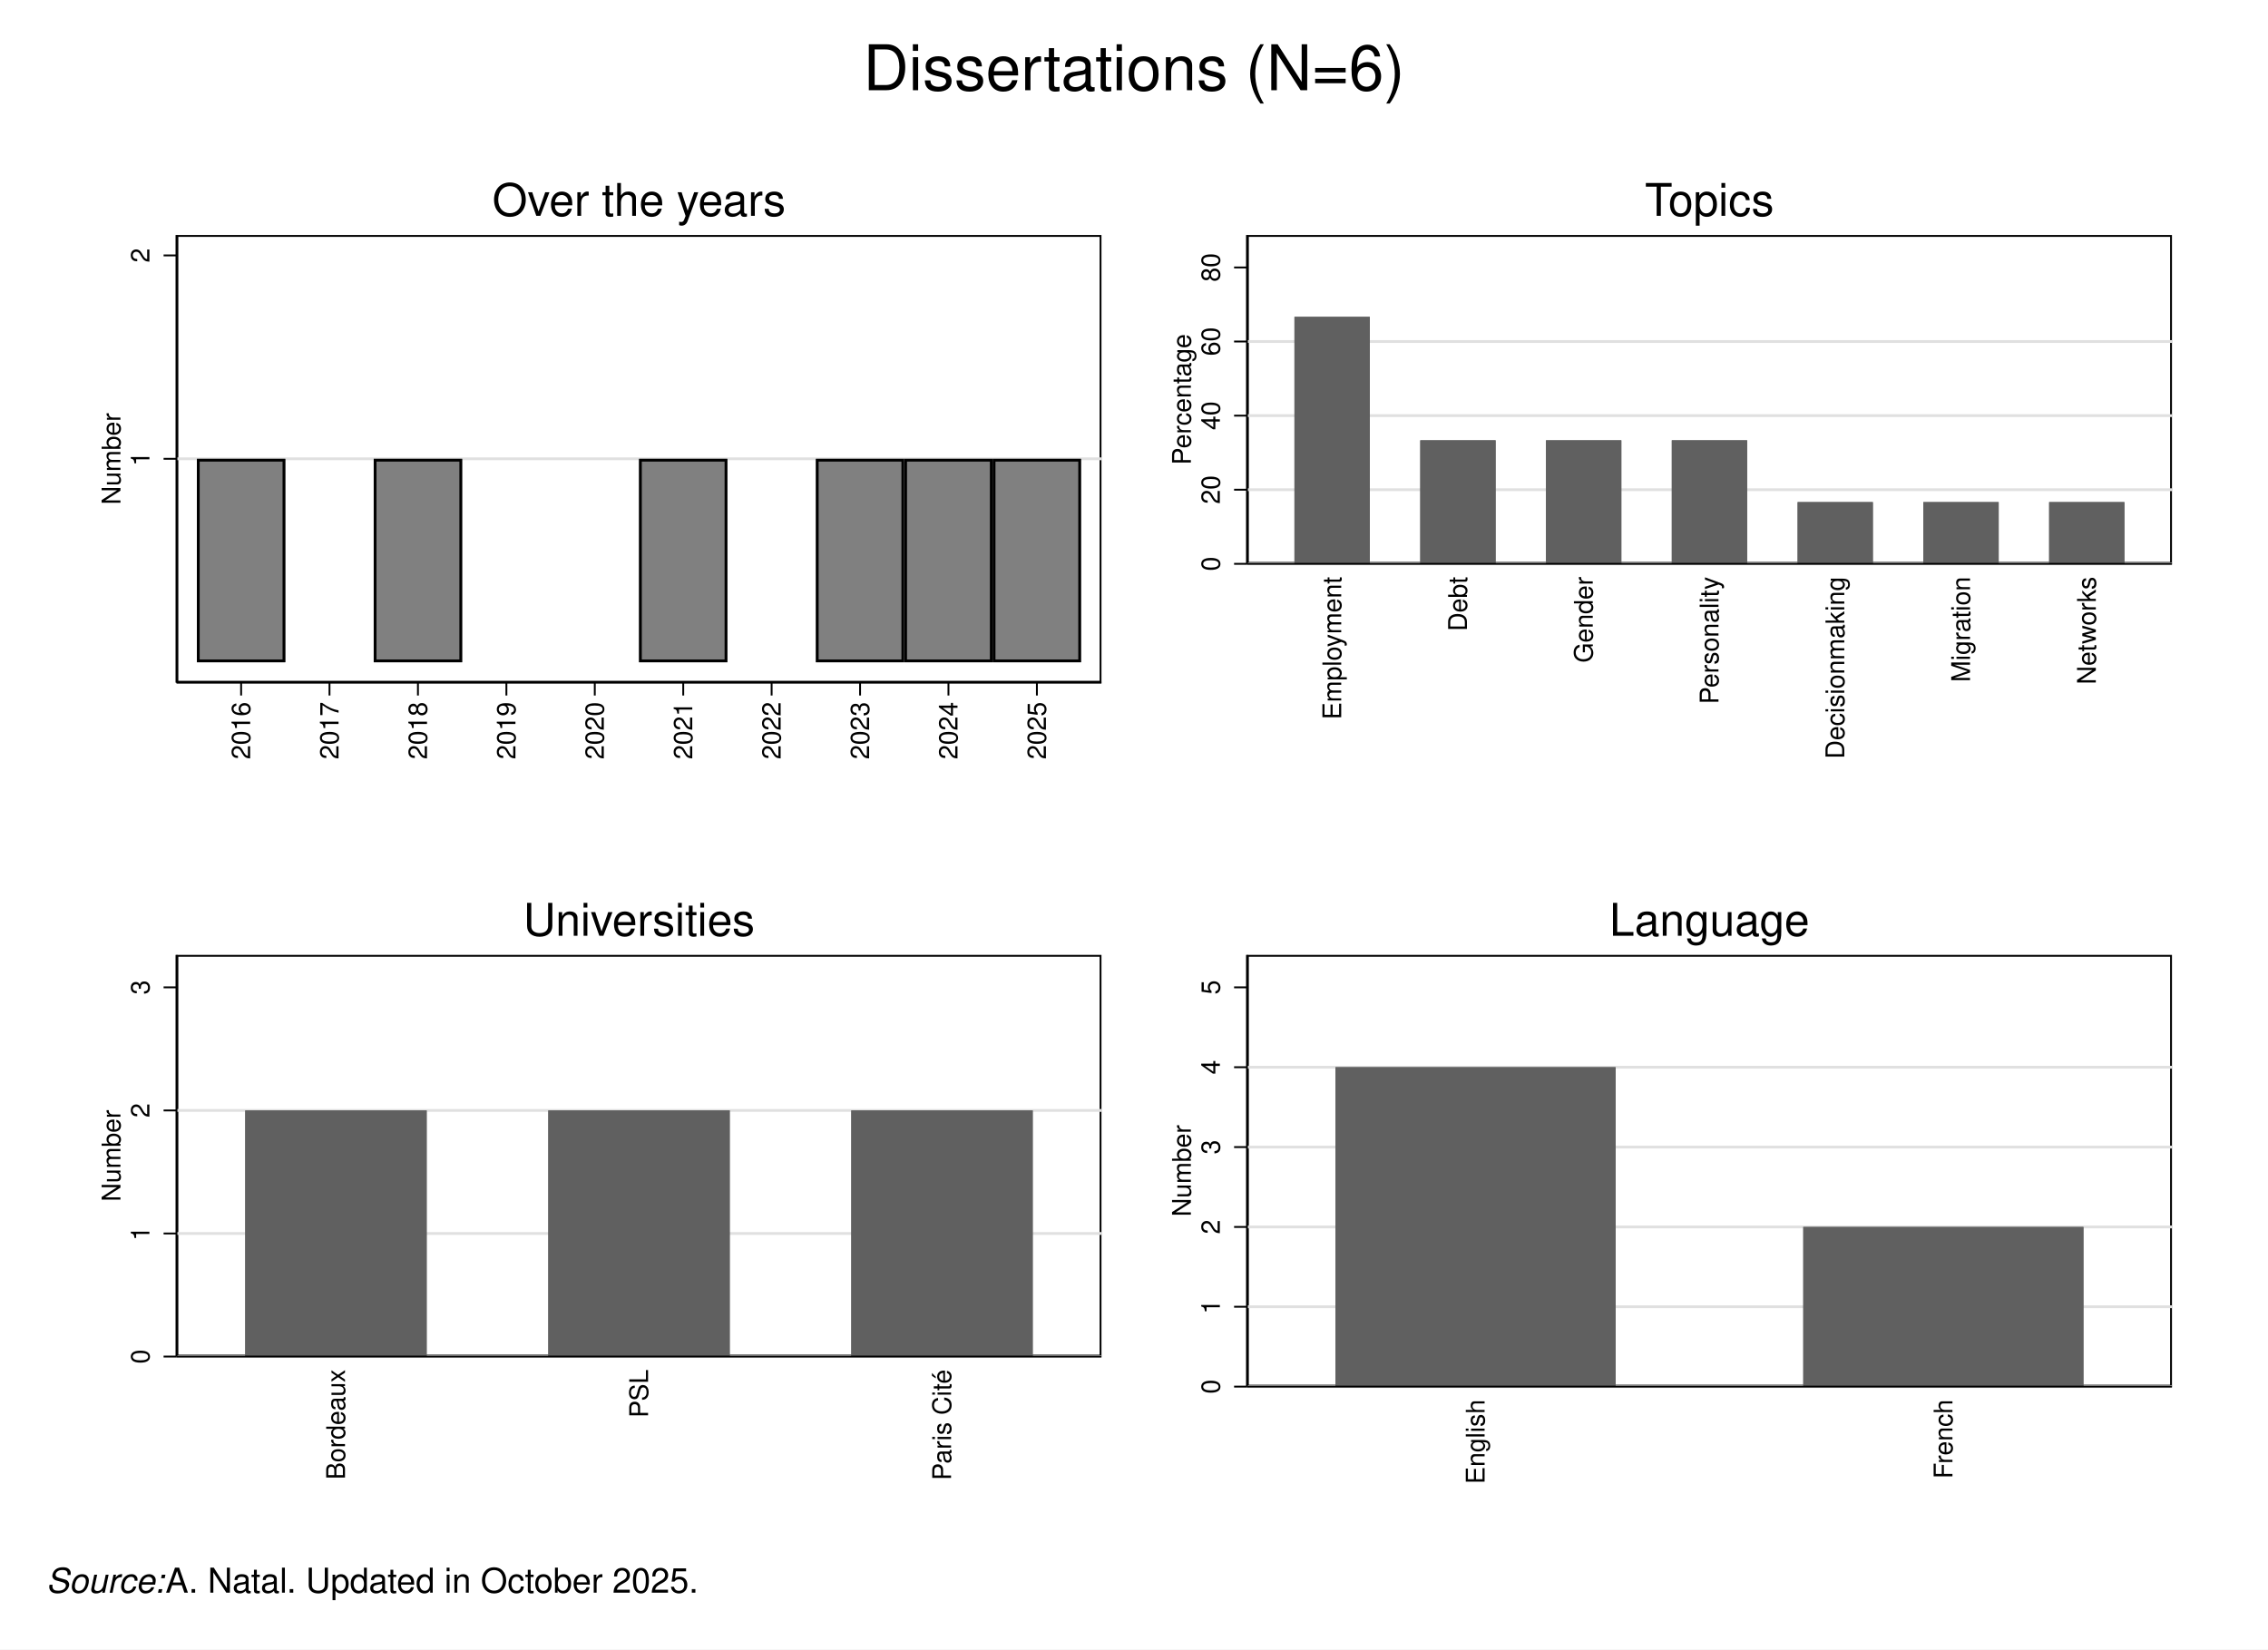
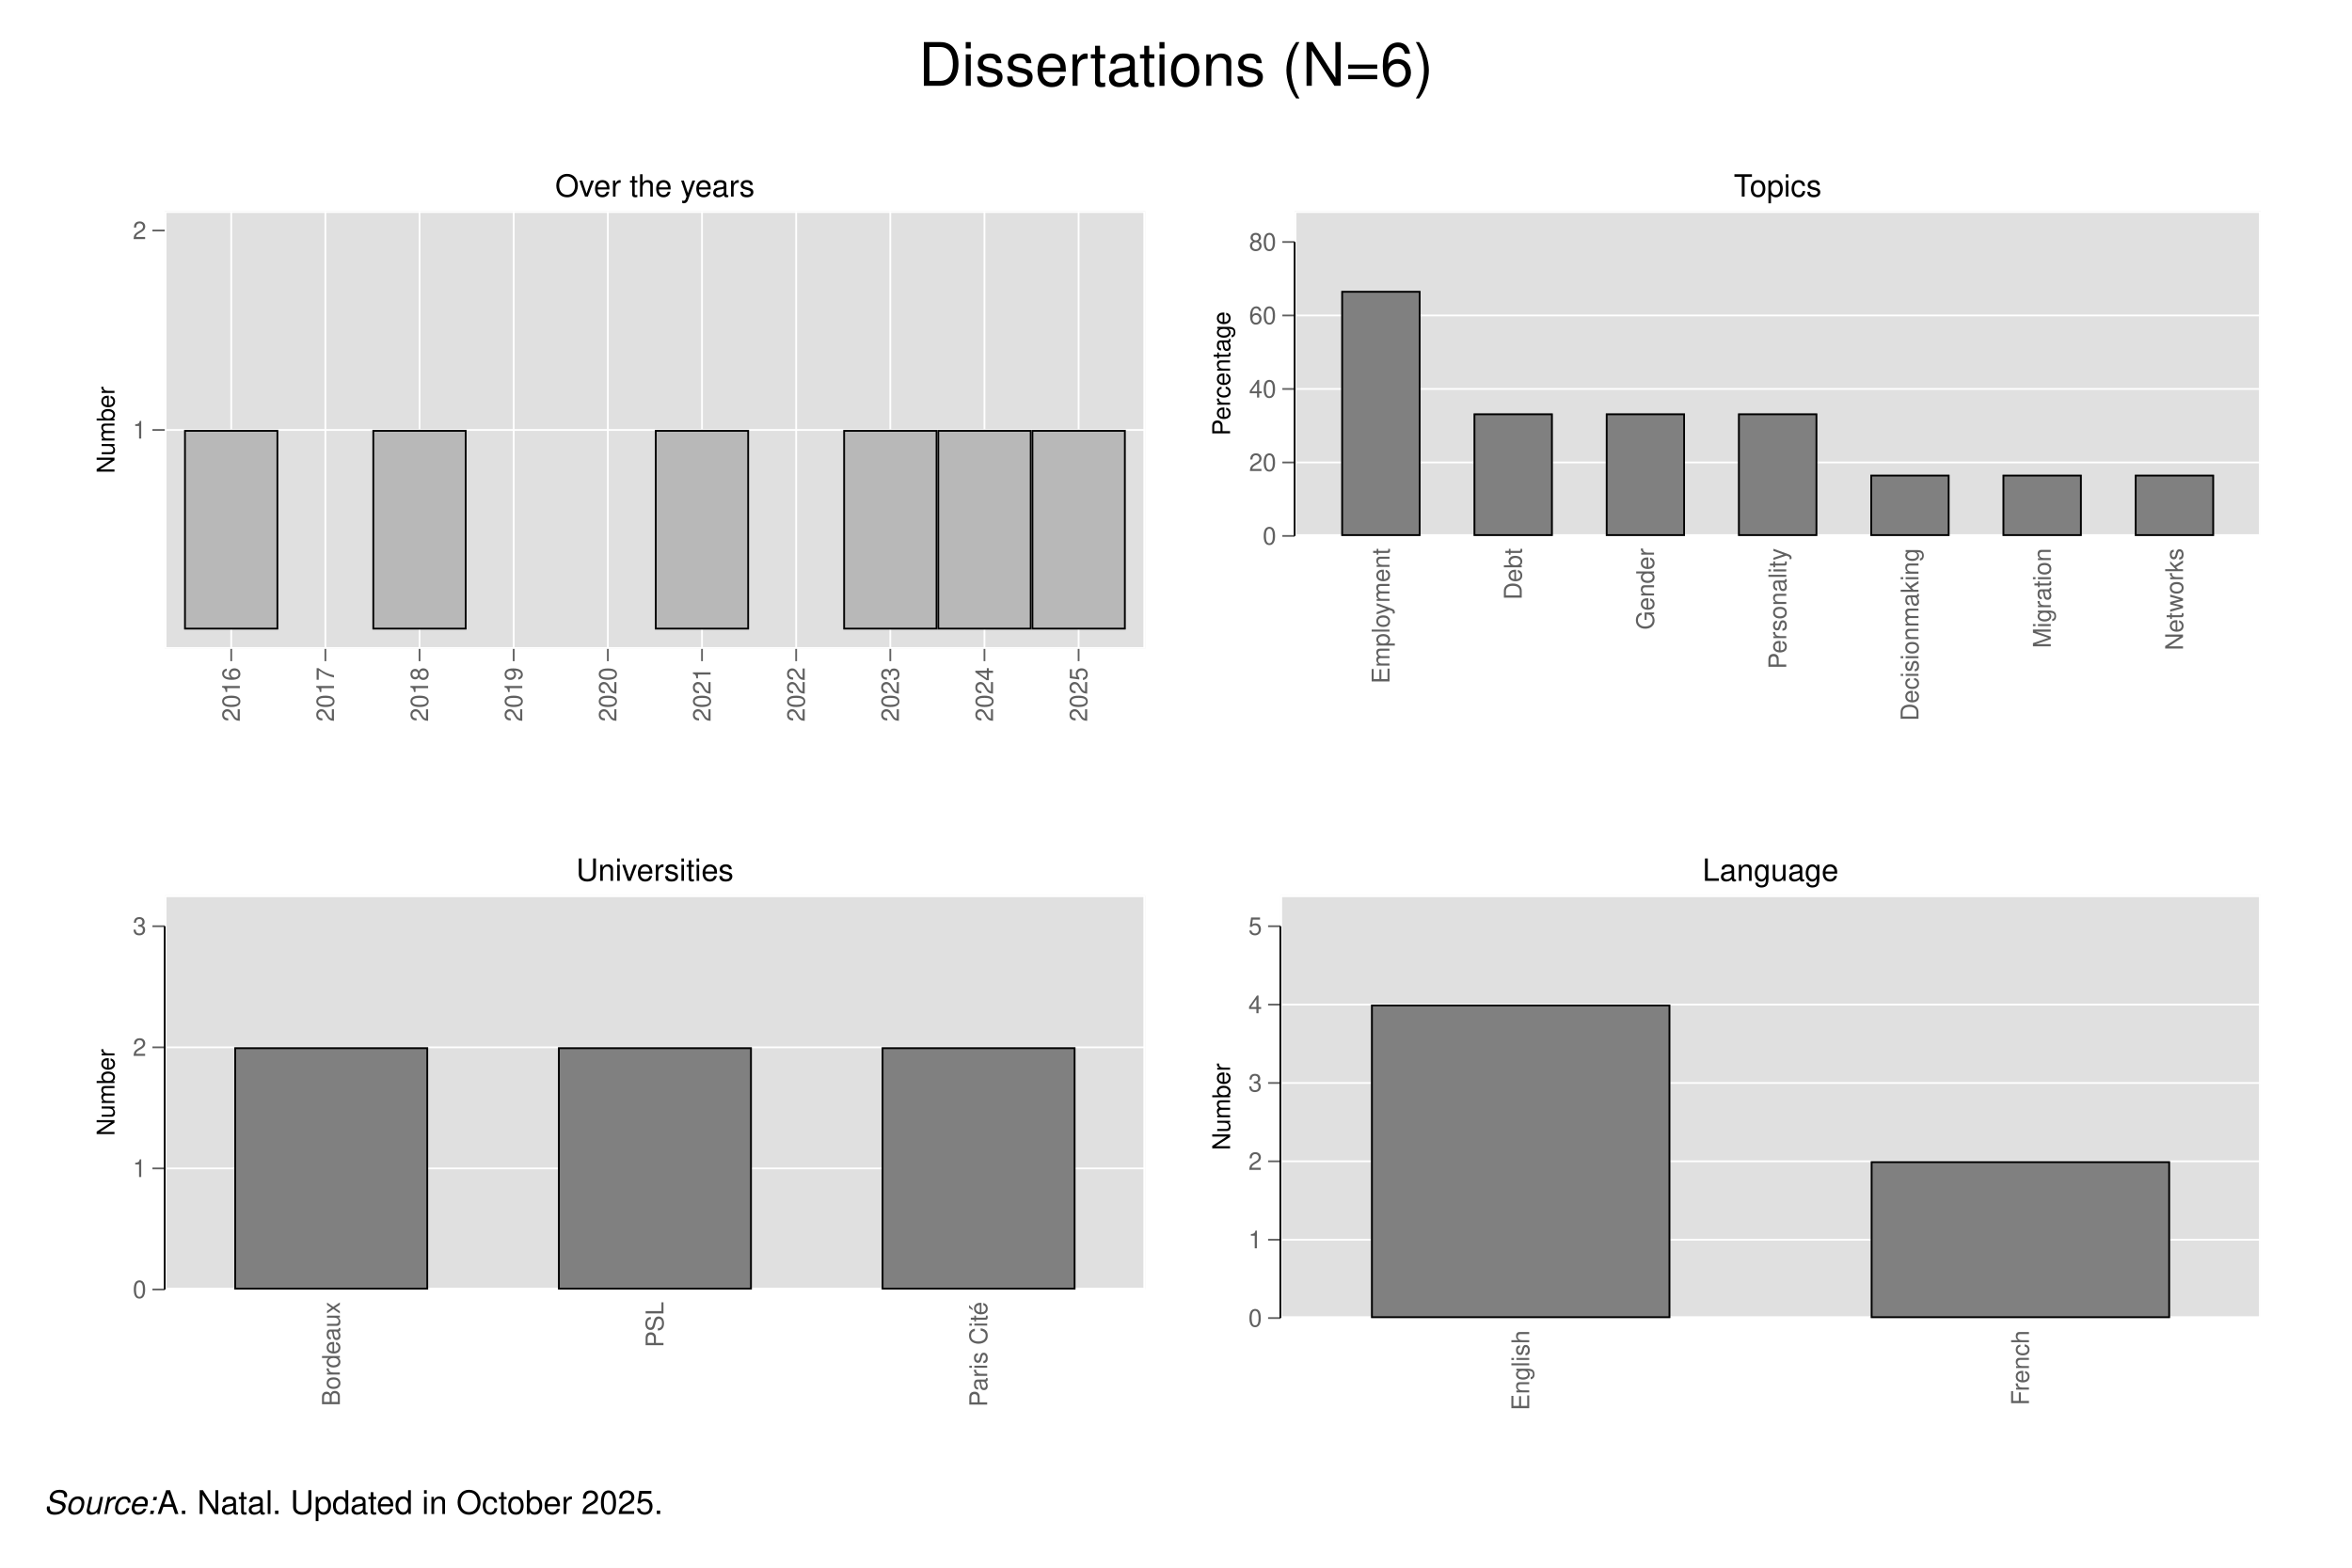
- <svg xmlns="http://www.w3.org/2000/svg" version="1.1" width="5.50in" height="4.00in" viewBox="0 0 3960 2880">
-   <rect x="0" y="0" width="3960" height="2880" style="fill:#FFFFFF;stroke:none" />
-   <rect x="0.00" y="0.00" width="3959.88" height="2880.00" style="fill:#FFFFFF" />
-   <rect x="2.88" y="2.88" width="3954.12" height="2874.24" style="fill:none;stroke:#FFFFFF;stroke-width:5.76" />
-   <rect x="63.36" y="207.91" width="3833.16" height="1257.09" style="fill:#FFFFFF" />
-   <rect x="65.52" y="210.07" width="3828.84" height="1252.77" style="fill:none;stroke:#FFFFFF;stroke-width:4.32" />
-   <rect x="110.88" y="255.43" width="1869.12" height="1162.05" style="fill:#FFFFFF" />
-   <rect x="112.50" y="257.05" width="1865.88" height="1158.81" style="fill:none;stroke:#FFFFFF;stroke-width:3.24" />
-   <rect x="309.76" y="411.99" width="1611.82" height="778.51" style="fill:none;stroke:#000000;stroke-width:3.24" />
-   <line x1="308.14" y1="801.18" x2="1923.20" y2="801.18" style="stroke:#E0E0E0;stroke-width:4.86" />
-   <rect x="343.78" y="801.18" width="154.44" height="355.30" style="fill:#808080" />
-   <rect x="346.21" y="803.61" width="149.58" height="350.44" style="fill:none;stroke:#000000;stroke-width:4.86" />
-   <rect x="652.53" y="801.18" width="154.44" height="355.30" style="fill:#808080" />
-   <rect x="654.96" y="803.61" width="149.58" height="350.44" style="fill:none;stroke:#000000;stroke-width:4.86" />
-   <rect x="1115.73" y="801.18" width="154.32" height="355.30" style="fill:#808080" />
-   <rect x="1118.16" y="803.61" width="149.46" height="350.44" style="fill:none;stroke:#000000;stroke-width:4.86" />
-   <rect x="1424.49" y="801.18" width="154.32" height="355.30" style="fill:#808080" />
-   <rect x="1426.92" y="803.61" width="149.46" height="350.44" style="fill:none;stroke:#000000;stroke-width:4.86" />
-   <rect x="1578.80" y="801.18" width="154.44" height="355.30" style="fill:#808080" />
-   <rect x="1581.23" y="803.61" width="149.58" height="350.44" style="fill:none;stroke:#000000;stroke-width:4.86" />
-   <rect x="1733.24" y="801.18" width="154.32" height="355.30" style="fill:#808080" />
-   <rect x="1735.67" y="803.61" width="149.46" height="350.44" style="fill:none;stroke:#000000;stroke-width:4.86" />
-   <line x1="308.14" y1="1192.12" x2="308.14" y2="410.37" style="stroke:#000000;stroke-width:3.24" />
-   <line x1="308.14" y1="801.18" x2="285.62" y2="801.18" style="stroke:#000000;stroke-width:3.24" />
-   <text x="260.90" y="801.18" style="font-family:'Helvetica';font-size:45.05px;fill:#000000" transform="rotate(-90 260.90,801.18)" text-anchor="middle">1</text>
-   <line x1="308.14" y1="446.01" x2="285.62" y2="446.01" style="stroke:#000000;stroke-width:3.24" />
-   <text x="260.90" y="446.01" style="font-family:'Helvetica';font-size:45.05px;fill:#000000" transform="rotate(-90 260.90,446.01)" text-anchor="middle">2</text>
-   <text x="210.29" y="801.18" style="font-family:'Helvetica';font-size:45.05px;fill:#000000" transform="rotate(-90 210.29,801.18)" text-anchor="middle">Number</text>
-   <line x1="308.14" y1="1192.12" x2="1923.20" y2="1192.12" style="stroke:#000000;stroke-width:3.24" />
-   <line x1="421.00" y1="1192.12" x2="421.00" y2="1214.52" style="stroke:#000000;stroke-width:3.24" />
-   <text x="436.79" y="1225.78" style="font-family:'Helvetica';font-size:45.05px;fill:#000000" transform="rotate(-90 436.79,1225.78)" text-anchor="end">2016</text>
-   <line x1="575.31" y1="1192.12" x2="575.31" y2="1214.52" style="stroke:#000000;stroke-width:3.24" />
-   <text x="591.11" y="1225.78" style="font-family:'Helvetica';font-size:45.05px;fill:#000000" transform="rotate(-90 591.11,1225.78)" text-anchor="end">2017</text>
-   <line x1="729.75" y1="1192.12" x2="729.75" y2="1214.52" style="stroke:#000000;stroke-width:3.24" />
-   <text x="745.55" y="1225.78" style="font-family:'Helvetica';font-size:45.05px;fill:#000000" transform="rotate(-90 745.55,1225.78)" text-anchor="end">2018</text>
-   <line x1="884.19" y1="1192.12" x2="884.19" y2="1214.52" style="stroke:#000000;stroke-width:3.24" />
-   <text x="899.99" y="1225.78" style="font-family:'Helvetica';font-size:45.05px;fill:#000000" transform="rotate(-90 899.99,1225.78)" text-anchor="end">2019</text>
-   <line x1="1038.51" y1="1192.12" x2="1038.51" y2="1214.52" style="stroke:#000000;stroke-width:3.24" />
-   <text x="1054.31" y="1225.78" style="font-family:'Helvetica';font-size:45.05px;fill:#000000" transform="rotate(-90 1054.31,1225.78)" text-anchor="end">2020</text>
-   <line x1="1192.95" y1="1192.12" x2="1192.95" y2="1214.52" style="stroke:#000000;stroke-width:3.24" />
-   <text x="1208.75" y="1225.78" style="font-family:'Helvetica';font-size:45.05px;fill:#000000" transform="rotate(-90 1208.75,1225.78)" text-anchor="end">2021</text>
-   <line x1="1347.27" y1="1192.12" x2="1347.27" y2="1214.52" style="stroke:#000000;stroke-width:3.24" />
-   <text x="1363.06" y="1225.78" style="font-family:'Helvetica';font-size:45.05px;fill:#000000" transform="rotate(-90 1363.06,1225.78)" text-anchor="end">2022</text>
-   <line x1="1501.71" y1="1192.12" x2="1501.71" y2="1214.52" style="stroke:#000000;stroke-width:3.24" />
-   <text x="1517.50" y="1225.78" style="font-family:'Helvetica';font-size:45.05px;fill:#000000" transform="rotate(-90 1517.50,1225.78)" text-anchor="end">2023</text>
-   <line x1="1656.02" y1="1192.12" x2="1656.02" y2="1214.52" style="stroke:#000000;stroke-width:3.24" />
-   <text x="1671.82" y="1225.78" style="font-family:'Helvetica';font-size:45.05px;fill:#000000" transform="rotate(-90 1671.82,1225.78)" text-anchor="end">2024</text>
-   <line x1="1810.46" y1="1192.12" x2="1810.46" y2="1214.52" style="stroke:#000000;stroke-width:3.24" />
-   <text x="1826.26" y="1225.78" style="font-family:'Helvetica';font-size:45.05px;fill:#000000" transform="rotate(-90 1826.26,1225.78)" text-anchor="end">2025</text>
-   <text x="1115.73" y="376.92" style="font-family:'Helvetica';font-size:78.70px;fill:#000000" text-anchor="middle">Over the years</text>
-   <rect x="1980.00" y="255.43" width="1869.00" height="1162.05" style="fill:#FFFFFF" />
-   <rect x="1981.62" y="257.05" width="1865.76" height="1158.81" style="fill:none;stroke:#FFFFFF;stroke-width:3.24" />
-   <rect x="2178.88" y="411.99" width="1611.82" height="570.98" style="fill:none;stroke:#000000;stroke-width:3.24" />
-   <line x1="2177.26" y1="984.59" x2="3792.32" y2="984.59" style="stroke:#E0E0E0;stroke-width:4.86" />
-   <line x1="2177.26" y1="855.14" x2="3792.32" y2="855.14" style="stroke:#E0E0E0;stroke-width:4.86" />
-   <line x1="2177.26" y1="725.82" x2="3792.32" y2="725.82" style="stroke:#E0E0E0;stroke-width:4.86" />
-   <line x1="2177.26" y1="596.37" x2="3792.32" y2="596.37" style="stroke:#E0E0E0;stroke-width:4.86" />
-   <rect x="2260.17" y="553.30" width="131.55" height="431.28" style="fill:#606060" />
-   <rect x="2261.79" y="554.92" width="128.31" height="428.04" style="fill:none;stroke:#606060;stroke-width:3.24" />
-   <rect x="2479.83" y="768.88" width="131.55" height="215.70" style="fill:#606060" />
-   <rect x="2481.45" y="770.50" width="128.31" height="212.46" style="fill:none;stroke:#606060;stroke-width:3.24" />
-   <rect x="2699.36" y="768.88" width="131.55" height="215.70" style="fill:#606060" />
-   <rect x="2700.98" y="770.50" width="128.31" height="212.46" style="fill:none;stroke:#606060;stroke-width:3.24" />
-   <rect x="2919.01" y="768.88" width="131.55" height="215.70" style="fill:#606060" />
-   <rect x="2920.63" y="770.50" width="128.31" height="212.46" style="fill:none;stroke:#606060;stroke-width:3.24" />
-   <rect x="3138.67" y="876.80" width="131.42" height="107.79" style="fill:#606060" />
-   <rect x="3140.29" y="878.42" width="128.18" height="104.55" style="fill:none;stroke:#606060;stroke-width:3.24" />
-   <rect x="3358.20" y="876.80" width="131.55" height="107.79" style="fill:#606060" />
-   <rect x="3359.82" y="878.42" width="128.31" height="104.55" style="fill:none;stroke:#606060;stroke-width:3.24" />
-   <rect x="3577.86" y="876.80" width="131.42" height="107.79" style="fill:#606060" />
-   <rect x="3579.48" y="878.42" width="128.18" height="104.55" style="fill:none;stroke:#606060;stroke-width:3.24" />
-   <line x1="2177.26" y1="984.59" x2="2177.26" y2="410.37" style="stroke:#000000;stroke-width:3.24" />
-   <line x1="2177.26" y1="984.59" x2="2154.74" y2="984.59" style="stroke:#000000;stroke-width:3.24" />
-   <text x="2129.90" y="984.59" style="font-family:'Helvetica';font-size:45.05px;fill:#000000" transform="rotate(-90 2129.90,984.59)" text-anchor="middle">0</text>
-   <line x1="2177.26" y1="855.14" x2="2154.74" y2="855.14" style="stroke:#000000;stroke-width:3.24" />
-   <text x="2129.90" y="855.14" style="font-family:'Helvetica';font-size:45.05px;fill:#000000" transform="rotate(-90 2129.90,855.14)" text-anchor="middle">20</text>
-   <line x1="2177.26" y1="725.82" x2="2154.74" y2="725.82" style="stroke:#000000;stroke-width:3.24" />
-   <text x="2129.90" y="725.82" style="font-family:'Helvetica';font-size:45.05px;fill:#000000" transform="rotate(-90 2129.90,725.82)" text-anchor="middle">40</text>
-   <line x1="2177.26" y1="596.37" x2="2154.74" y2="596.37" style="stroke:#000000;stroke-width:3.24" />
-   <text x="2129.90" y="596.37" style="font-family:'Helvetica';font-size:45.05px;fill:#000000" transform="rotate(-90 2129.90,596.37)" text-anchor="middle">60</text>
-   <line x1="2177.26" y1="467.05" x2="2154.74" y2="467.05" style="stroke:#000000;stroke-width:3.24" />
-   <text x="2129.90" y="467.05" style="font-family:'Helvetica';font-size:45.05px;fill:#000000" transform="rotate(-90 2129.90,467.05)" text-anchor="middle">80</text>
-   <text x="2079.28" y="697.48" style="font-family:'Helvetica';font-size:45.05px;fill:#000000" transform="rotate(-90 2079.28,697.48)" text-anchor="middle">Percentage</text>
-   <line x1="2177.26" y1="984.59" x2="3792.32" y2="984.59" style="stroke:#000000;stroke-width:3.24" />
-   <text x="2341.80" y="1007.11" style="font-family:'Helvetica';font-size:45.05px;fill:#000000" transform="rotate(-90 2341.80,1007.11)" text-anchor="end">Employment</text>
-   <text x="2561.33" y="1007.11" style="font-family:'Helvetica';font-size:45.05px;fill:#000000" transform="rotate(-90 2561.33,1007.11)" text-anchor="end">Debt</text>
-   <text x="2780.99" y="1007.11" style="font-family:'Helvetica';font-size:45.05px;fill:#000000" transform="rotate(-90 2780.99,1007.11)" text-anchor="end">Gender</text>
-   <text x="3000.52" y="1007.11" style="font-family:'Helvetica';font-size:45.05px;fill:#000000" transform="rotate(-90 3000.52,1007.11)" text-anchor="end">Personality</text>
-   <text x="3220.18" y="1007.11" style="font-family:'Helvetica';font-size:45.05px;fill:#000000" transform="rotate(-90 3220.18,1007.11)" text-anchor="end">Decisionmaking</text>
-   <text x="3439.71" y="1007.11" style="font-family:'Helvetica';font-size:45.05px;fill:#000000" transform="rotate(-90 3439.71,1007.11)" text-anchor="end">Migration</text>
-   <text x="3659.37" y="1007.11" style="font-family:'Helvetica';font-size:45.05px;fill:#000000" transform="rotate(-90 3659.37,1007.11)" text-anchor="end">Networks</text>
-   <text x="2984.73" y="376.92" style="font-family:'Helvetica';font-size:78.70px;fill:#000000" text-anchor="middle">Topics</text>
-   <rect x="63.36" y="1465.00" width="3833.16" height="1257.09" style="fill:#FFFFFF" />
-   <rect x="65.52" y="1467.16" width="3828.84" height="1252.77" style="fill:none;stroke:#FFFFFF;stroke-width:4.32" />
-   <rect x="110.88" y="1512.52" width="1869.12" height="1162.05" style="fill:#FFFFFF" />
-   <rect x="112.50" y="1514.14" width="1865.88" height="1158.81" style="fill:none;stroke:#FFFFFF;stroke-width:3.24" />
-   <rect x="309.76" y="1669.08" width="1611.82" height="698.20" style="fill:none;stroke:#000000;stroke-width:3.24" />
-   <line x1="308.14" y1="2368.90" x2="1923.20" y2="2368.90" style="stroke:#E0E0E0;stroke-width:4.86" />
-   <line x1="308.14" y1="2153.94" x2="1923.20" y2="2153.94" style="stroke:#E0E0E0;stroke-width:4.86" />
-   <line x1="308.14" y1="1939.10" x2="1923.20" y2="1939.10" style="stroke:#E0E0E0;stroke-width:4.86" />
-   <rect x="428.18" y="1939.10" width="316.80" height="429.80" style="fill:#606060" />
-   <rect x="429.79" y="1940.72" width="313.56" height="426.56" style="fill:none;stroke:#606060;stroke-width:3.24" />
-   <rect x="957.33" y="1939.10" width="316.80" height="429.80" style="fill:#606060" />
-   <rect x="958.95" y="1940.72" width="313.56" height="426.56" style="fill:none;stroke:#606060;stroke-width:3.24" />
-   <rect x="1486.36" y="1939.10" width="316.80" height="429.80" style="fill:#606060" />
-   <rect x="1487.98" y="1940.72" width="313.56" height="426.56" style="fill:none;stroke:#606060;stroke-width:3.24" />
-   <line x1="308.14" y1="2368.90" x2="308.14" y2="1667.46" style="stroke:#000000;stroke-width:3.24" />
-   <line x1="308.14" y1="2368.90" x2="285.62" y2="2368.90" style="stroke:#000000;stroke-width:3.24" />
-   <text x="260.90" y="2368.90" style="font-family:'Helvetica';font-size:45.05px;fill:#000000" transform="rotate(-90 260.90,2368.90)" text-anchor="middle">0</text>
-   <line x1="308.14" y1="2153.94" x2="285.62" y2="2153.94" style="stroke:#000000;stroke-width:3.24" />
-   <text x="260.90" y="2153.94" style="font-family:'Helvetica';font-size:45.05px;fill:#000000" transform="rotate(-90 260.90,2153.94)" text-anchor="middle">1</text>
-   <line x1="308.14" y1="1939.10" x2="285.62" y2="1939.10" style="stroke:#000000;stroke-width:3.24" />
-   <text x="260.90" y="1939.10" style="font-family:'Helvetica';font-size:45.05px;fill:#000000" transform="rotate(-90 260.90,1939.10)" text-anchor="middle">2</text>
-   <line x1="308.14" y1="1724.14" x2="285.62" y2="1724.14" style="stroke:#000000;stroke-width:3.24" />
-   <text x="260.90" y="1724.14" style="font-family:'Helvetica';font-size:45.05px;fill:#000000" transform="rotate(-90 260.90,1724.14)" text-anchor="middle">3</text>
-   <text x="210.29" y="2018.18" style="font-family:'Helvetica';font-size:45.05px;fill:#000000" transform="rotate(-90 210.29,2018.18)" text-anchor="middle">Number</text>
-   <line x1="308.14" y1="2368.90" x2="1923.20" y2="2368.90" style="stroke:#000000;stroke-width:3.24" />
-   <text x="602.37" y="2391.42" style="font-family:'Helvetica';font-size:45.05px;fill:#000000" transform="rotate(-90 602.37,2391.42)" text-anchor="end">Bordeaux</text>
-   <text x="1131.53" y="2391.42" style="font-family:'Helvetica';font-size:45.05px;fill:#000000" transform="rotate(-90 1131.53,2391.42)" text-anchor="end">PSL</text>
-   <text x="1660.56" y="2391.42" style="font-family:'Helvetica';font-size:45.05px;fill:#000000" transform="rotate(-90 1660.56,2391.42)" text-anchor="end">Paris Cité</text>
-   <text x="1115.73" y="1634.01" style="font-family:'Helvetica';font-size:78.70px;fill:#000000" text-anchor="middle">Universities</text>
-   <rect x="1980.00" y="1512.52" width="1869.00" height="1162.05" style="fill:#FFFFFF" />
-   <rect x="1981.62" y="1514.14" width="1865.76" height="1158.81" style="fill:none;stroke:#FFFFFF;stroke-width:3.24" />
-   <rect x="2178.88" y="1669.08" width="1611.82" height="750.67" style="fill:none;stroke:#000000;stroke-width:3.24" />
-   <line x1="2177.26" y1="2421.37" x2="3792.32" y2="2421.37" style="stroke:#E0E0E0;stroke-width:4.86" />
-   <line x1="2177.26" y1="2281.90" x2="3792.32" y2="2281.90" style="stroke:#E0E0E0;stroke-width:4.86" />
-   <line x1="2177.26" y1="2142.55" x2="3792.32" y2="2142.55" style="stroke:#E0E0E0;stroke-width:4.86" />
-   <line x1="2177.26" y1="2003.08" x2="3792.32" y2="2003.08" style="stroke:#E0E0E0;stroke-width:4.86" />
-   <line x1="2177.26" y1="1863.61" x2="3792.32" y2="1863.61" style="stroke:#E0E0E0;stroke-width:4.86" />
-   <rect x="2331.70" y="1863.61" width="489.18" height="557.76" style="fill:#606060" />
-   <rect x="2333.32" y="1865.23" width="485.94" height="554.52" style="fill:none;stroke:#606060;stroke-width:3.24" />
-   <rect x="3148.57" y="2142.55" width="489.18" height="278.82" style="fill:#606060" />
-   <rect x="3150.19" y="2144.17" width="485.94" height="275.58" style="fill:none;stroke:#606060;stroke-width:3.24" />
-   <line x1="2177.26" y1="2421.37" x2="2177.26" y2="1667.46" style="stroke:#000000;stroke-width:3.24" />
-   <line x1="2177.26" y1="2421.37" x2="2154.74" y2="2421.37" style="stroke:#000000;stroke-width:3.24" />
-   <text x="2129.90" y="2421.37" style="font-family:'Helvetica';font-size:45.05px;fill:#000000" transform="rotate(-90 2129.90,2421.37)" text-anchor="middle">0</text>
-   <line x1="2177.26" y1="2281.90" x2="2154.74" y2="2281.90" style="stroke:#000000;stroke-width:3.24" />
-   <text x="2129.90" y="2281.90" style="font-family:'Helvetica';font-size:45.05px;fill:#000000" transform="rotate(-90 2129.90,2281.90)" text-anchor="middle">1</text>
-   <line x1="2177.26" y1="2142.55" x2="2154.74" y2="2142.55" style="stroke:#000000;stroke-width:3.24" />
-   <text x="2129.90" y="2142.55" style="font-family:'Helvetica';font-size:45.05px;fill:#000000" transform="rotate(-90 2129.90,2142.55)" text-anchor="middle">2</text>
-   <line x1="2177.26" y1="2003.08" x2="2154.74" y2="2003.08" style="stroke:#000000;stroke-width:3.24" />
-   <text x="2129.90" y="2003.08" style="font-family:'Helvetica';font-size:45.05px;fill:#000000" transform="rotate(-90 2129.90,2003.08)" text-anchor="middle">3</text>
-   <line x1="2177.26" y1="1863.61" x2="2154.74" y2="1863.61" style="stroke:#000000;stroke-width:3.24" />
-   <text x="2129.90" y="1863.61" style="font-family:'Helvetica';font-size:45.05px;fill:#000000" transform="rotate(-90 2129.90,1863.61)" text-anchor="middle">4</text>
-   <line x1="2177.26" y1="1724.14" x2="2154.74" y2="1724.14" style="stroke:#000000;stroke-width:3.24" />
-   <text x="2129.90" y="1724.14" style="font-family:'Helvetica';font-size:45.05px;fill:#000000" transform="rotate(-90 2129.90,1724.14)" text-anchor="middle">5</text>
-   <text x="2079.28" y="2044.41" style="font-family:'Helvetica';font-size:45.05px;fill:#000000" transform="rotate(-90 2079.28,2044.41)" text-anchor="middle">Number</text>
-   <line x1="2177.26" y1="2421.37" x2="3792.32" y2="2421.37" style="stroke:#000000;stroke-width:3.24" />
-   <text x="2592.15" y="2443.89" style="font-family:'Helvetica';font-size:45.05px;fill:#000000" transform="rotate(-90 2592.15,2443.89)" text-anchor="end">English</text>
-   <text x="3409.02" y="2443.89" style="font-family:'Helvetica';font-size:45.05px;fill:#000000" transform="rotate(-90 3409.02,2443.89)" text-anchor="end">French</text>
-   <text x="2984.73" y="1634.01" style="font-family:'Helvetica';font-size:78.70px;fill:#000000" text-anchor="middle">Language</text>
-   <text x="80.69" y="2781.24" style="fill:#000000">
-     <tspan style="font-family:'Helvetica';font-style:italic;font-size:60.02px">Source:</tspan>
-     <tspan style="font-family:'Helvetica';font-size:60.02px"> A. Natal. Updated in October 2025.</tspan>
+ <svg xmlns="http://www.w3.org/2000/svg" version="1.1" width="6.00in" height="4.00in" viewBox="0 0 4320 2880">
+   <rect x="0" y="0" width="4320" height="2880" style="fill:#FFFFFF;stroke:none" />
+   <rect x="0.00" y="0.00" width="4320.00" height="2880.00" style="fill:#FFFFFF" />
+   <rect x="2.88" y="2.88" width="4314.24" height="2874.24" style="fill:none;stroke:#FFFFFF;stroke-width:5.76" />
+   <rect x="63.31" y="207.90" width="4193.24" height="1257.14" style="fill:#FFFFFF" />
+   <rect x="65.47" y="210.06" width="4188.92" height="1252.82" style="fill:none;stroke:#FFFFFF;stroke-width:4.32" />
+   <rect x="110.83" y="255.42" width="2049.17" height="1162.10" style="fill:#FFFFFF" />
+   <rect x="112.45" y="257.04" width="2045.93" height="1158.86" style="fill:none;stroke:#FFFFFF;stroke-width:3.24" />
+   <rect x="302.54" y="387.86" width="1800.77" height="804.21" style="fill:#E0E0E0" />
+   <rect x="304.15" y="389.48" width="1797.53" height="800.97" style="fill:none;stroke:#FFFFFF;stroke-width:3.24" />
+   <line x1="302.54" y1="789.90" x2="2103.30" y2="789.90" style="stroke:#FFFFFF;stroke-width:3.24" />
+   <line x1="424.71" y1="1192.07" x2="424.71" y2="387.86" style="stroke:#FFFFFF;stroke-width:3.24" />
+   <line x1="597.64" y1="1192.07" x2="597.64" y2="387.86" style="stroke:#FFFFFF;stroke-width:3.24" />
+   <line x1="770.58" y1="1192.07" x2="770.58" y2="387.86" style="stroke:#FFFFFF;stroke-width:3.24" />
+   <line x1="943.51" y1="1192.07" x2="943.51" y2="387.86" style="stroke:#FFFFFF;stroke-width:3.24" />
+   <line x1="1116.45" y1="1192.07" x2="1116.45" y2="387.86" style="stroke:#FFFFFF;stroke-width:3.24" />
+   <line x1="1289.39" y1="1192.07" x2="1289.39" y2="387.86" style="stroke:#FFFFFF;stroke-width:3.24" />
+   <line x1="1462.32" y1="1192.07" x2="1462.32" y2="387.86" style="stroke:#FFFFFF;stroke-width:3.24" />
+   <line x1="1635.26" y1="1192.07" x2="1635.26" y2="387.86" style="stroke:#FFFFFF;stroke-width:3.24" />
+   <line x1="1808.19" y1="1192.07" x2="1808.19" y2="387.86" style="stroke:#FFFFFF;stroke-width:3.24" />
+   <line x1="1981.13" y1="1192.07" x2="1981.13" y2="387.86" style="stroke:#FFFFFF;stroke-width:3.24" />
+   <rect x="338.18" y="789.90" width="172.94" height="366.53" style="fill:#B8B8B8" />
+   <rect x="339.79" y="791.52" width="169.70" height="363.29" style="fill:none;stroke:#000000;stroke-width:3.24" />
+   <rect x="684.04" y="789.90" width="172.94" height="366.53" style="fill:#B8B8B8" />
+   <rect x="685.66" y="791.52" width="169.70" height="363.29" style="fill:none;stroke:#000000;stroke-width:3.24" />
+   <rect x="1202.85" y="789.90" width="172.94" height="366.53" style="fill:#B8B8B8" />
+   <rect x="1204.47" y="791.52" width="169.70" height="363.29" style="fill:none;stroke:#000000;stroke-width:3.24" />
+   <rect x="1548.86" y="789.90" width="172.93" height="366.53" style="fill:#B8B8B8" />
+   <rect x="1550.47" y="791.52" width="169.70" height="363.29" style="fill:none;stroke:#000000;stroke-width:3.24" />
+   <rect x="1721.79" y="789.90" width="172.93" height="366.53" style="fill:#B8B8B8" />
+   <rect x="1723.41" y="791.52" width="169.70" height="363.29" style="fill:none;stroke:#000000;stroke-width:3.24" />
+   <rect x="1894.72" y="789.90" width="172.93" height="366.53" style="fill:#B8B8B8" />
+   <rect x="1896.34" y="791.52" width="169.70" height="363.29" style="fill:none;stroke:#000000;stroke-width:3.24" />
+   <line x1="302.54" y1="789.90" x2="279.99" y2="789.90" style="stroke:#606060;stroke-width:3.24" />
+   <text x="268.79" y="805.67" style="font-family:'Helvetica';font-size:44.95px;fill:#606060" text-anchor="end">1</text>
+   <line x1="302.54" y1="423.50" x2="279.99" y2="423.50" style="stroke:#606060;stroke-width:3.24" />
+   <text x="268.79" y="439.27" style="font-family:'Helvetica';font-size:44.95px;fill:#606060" text-anchor="end">2</text>
+   <text x="210.28" y="789.90" style="font-family:'Helvetica';font-size:44.95px;fill:#000000" transform="rotate(-90 210.28,789.90)" text-anchor="middle">Number</text>
+   <line x1="424.71" y1="1192.07" x2="424.71" y2="1214.61" style="stroke:#606060;stroke-width:3.24" />
+   <text x="440.48" y="1225.82" style="font-family:'Helvetica';font-size:44.95px;fill:#606060" transform="rotate(-90 440.48,1225.82)" text-anchor="end">2016</text>
+   <line x1="597.64" y1="1192.07" x2="597.64" y2="1214.61" style="stroke:#606060;stroke-width:3.24" />
+   <text x="613.41" y="1225.82" style="font-family:'Helvetica';font-size:44.95px;fill:#606060" transform="rotate(-90 613.41,1225.82)" text-anchor="end">2017</text>
+   <line x1="770.58" y1="1192.07" x2="770.58" y2="1214.61" style="stroke:#606060;stroke-width:3.24" />
+   <text x="786.35" y="1225.82" style="font-family:'Helvetica';font-size:44.95px;fill:#606060" transform="rotate(-90 786.35,1225.82)" text-anchor="end">2018</text>
+   <line x1="943.51" y1="1192.07" x2="943.51" y2="1214.61" style="stroke:#606060;stroke-width:3.24" />
+   <text x="959.28" y="1225.82" style="font-family:'Helvetica';font-size:44.95px;fill:#606060" transform="rotate(-90 959.28,1225.82)" text-anchor="end">2019</text>
+   <line x1="1116.45" y1="1192.07" x2="1116.45" y2="1214.61" style="stroke:#606060;stroke-width:3.24" />
+   <text x="1132.22" y="1225.82" style="font-family:'Helvetica';font-size:44.95px;fill:#606060" transform="rotate(-90 1132.22,1225.82)" text-anchor="end">2020</text>
+   <line x1="1289.39" y1="1192.07" x2="1289.39" y2="1214.61" style="stroke:#606060;stroke-width:3.24" />
+   <text x="1305.15" y="1225.82" style="font-family:'Helvetica';font-size:44.95px;fill:#606060" transform="rotate(-90 1305.15,1225.82)" text-anchor="end">2021</text>
+   <line x1="1462.32" y1="1192.07" x2="1462.32" y2="1214.61" style="stroke:#606060;stroke-width:3.24" />
+   <text x="1478.09" y="1225.82" style="font-family:'Helvetica';font-size:44.95px;fill:#606060" transform="rotate(-90 1478.09,1225.82)" text-anchor="end">2022</text>
+   <line x1="1635.26" y1="1192.07" x2="1635.26" y2="1214.61" style="stroke:#606060;stroke-width:3.24" />
+   <text x="1651.02" y="1225.82" style="font-family:'Helvetica';font-size:44.95px;fill:#606060" transform="rotate(-90 1651.02,1225.82)" text-anchor="end">2023</text>
+   <line x1="1808.19" y1="1192.07" x2="1808.19" y2="1214.61" style="stroke:#606060;stroke-width:3.24" />
+   <text x="1823.96" y="1225.82" style="font-family:'Helvetica';font-size:44.95px;fill:#606060" transform="rotate(-90 1823.96,1225.82)" text-anchor="end">2024</text>
+   <line x1="1981.13" y1="1192.07" x2="1981.13" y2="1214.61" style="stroke:#606060;stroke-width:3.24" />
+   <text x="1996.89" y="1225.82" style="font-family:'Helvetica';font-size:44.95px;fill:#606060" transform="rotate(-90 1996.89,1225.82)" text-anchor="end">2025</text>
+   <text x="1202.85" y="361.18" style="font-family:'Helvetica';font-size:56.30px;fill:#000000" text-anchor="middle">Over the years</text>
+   <rect x="2160.00" y="255.42" width="2049.03" height="1162.10" style="fill:#FFFFFF" />
+   <rect x="2161.62" y="257.04" width="2045.79" height="1158.86" style="fill:none;stroke:#FFFFFF;stroke-width:3.24" />
+   <rect x="2377.89" y="387.86" width="1774.44" height="596.71" style="fill:#E0E0E0" />
+   <rect x="2379.51" y="389.48" width="1771.20" height="593.47" style="fill:none;stroke:#FFFFFF;stroke-width:3.24" />
+   <line x1="2377.89" y1="984.57" x2="4152.33" y2="984.57" style="stroke:#FFFFFF;stroke-width:3.24" />
+   <line x1="2377.89" y1="849.57" x2="4152.33" y2="849.57" style="stroke:#FFFFFF;stroke-width:3.24" />
+   <line x1="2377.89" y1="714.57" x2="4152.33" y2="714.57" style="stroke:#FFFFFF;stroke-width:3.24" />
+   <line x1="2377.89" y1="579.56" x2="4152.33" y2="579.56" style="stroke:#FFFFFF;stroke-width:3.24" />
+   <rect x="2463.61" y="534.47" width="145.53" height="450.10" style="fill:#808080" />
+   <rect x="2465.23" y="536.09" width="142.29" height="446.86" style="fill:none;stroke:#000000;stroke-width:3.24" />
+   <rect x="2706.61" y="759.52" width="145.40" height="225.05" style="fill:#808080" />
+   <rect x="2708.23" y="761.14" width="142.16" height="221.81" style="fill:none;stroke:#000000;stroke-width:3.24" />
+   <rect x="2949.48" y="759.52" width="145.39" height="225.05" style="fill:#808080" />
+   <rect x="2951.10" y="761.14" width="142.16" height="221.81" style="fill:none;stroke:#000000;stroke-width:3.24" />
+   <rect x="3192.34" y="759.52" width="145.53" height="225.05" style="fill:#808080" />
+   <rect x="3193.96" y="761.14" width="142.29" height="221.81" style="fill:none;stroke:#000000;stroke-width:3.24" />
+   <rect x="3435.34" y="872.11" width="145.39" height="112.46" style="fill:#808080" />
+   <rect x="3436.96" y="873.73" width="142.16" height="109.22" style="fill:none;stroke:#000000;stroke-width:3.24" />
+   <rect x="3678.21" y="872.11" width="145.39" height="112.46" style="fill:#808080" />
+   <rect x="3679.83" y="873.73" width="142.16" height="109.22" style="fill:none;stroke:#000000;stroke-width:3.24" />
+   <rect x="3921.07" y="872.11" width="145.53" height="112.46" style="fill:#808080" />
+   <rect x="3922.69" y="873.73" width="142.29" height="109.22" style="fill:none;stroke:#000000;stroke-width:3.24" />
+   <line x1="2377.89" y1="984.57" x2="2355.34" y2="984.57" style="stroke:#606060;stroke-width:3.24" />
+   <text x="2344.14" y="1000.34" style="font-family:'Helvetica';font-size:44.95px;fill:#606060" text-anchor="end">0</text>
+   <line x1="2377.89" y1="849.57" x2="2355.34" y2="849.57" style="stroke:#606060;stroke-width:3.24" />
+   <text x="2344.14" y="865.34" style="font-family:'Helvetica';font-size:44.95px;fill:#606060" text-anchor="end">20</text>
+   <line x1="2377.89" y1="714.57" x2="2355.34" y2="714.57" style="stroke:#606060;stroke-width:3.24" />
+   <text x="2344.14" y="730.33" style="font-family:'Helvetica';font-size:44.95px;fill:#606060" text-anchor="end">40</text>
+   <line x1="2377.89" y1="579.56" x2="2355.34" y2="579.56" style="stroke:#606060;stroke-width:3.24" />
+   <text x="2344.14" y="595.33" style="font-family:'Helvetica';font-size:44.95px;fill:#606060" text-anchor="end">60</text>
+   <line x1="2377.89" y1="444.56" x2="2355.34" y2="444.56" style="stroke:#606060;stroke-width:3.24" />
+   <text x="2344.14" y="460.33" style="font-family:'Helvetica';font-size:44.95px;fill:#606060" text-anchor="end">80</text>
+   <line x1="2377.89" y1="984.57" x2="2377.89" y2="444.56" style="stroke:#000000;stroke-width:3.24" />
+   <text x="2259.31" y="686.22" style="font-family:'Helvetica';font-size:44.95px;fill:#000000" transform="rotate(-90 2259.31,686.22)" text-anchor="middle">Percentage</text>
+   <text x="2552.15" y="1007.12" style="font-family:'Helvetica';font-size:44.95px;fill:#606060" transform="rotate(-90 2552.15,1007.12)" text-anchor="end">Employment</text>
+   <text x="2795.01" y="1007.12" style="font-family:'Helvetica';font-size:44.95px;fill:#606060" transform="rotate(-90 2795.01,1007.12)" text-anchor="end">Debt</text>
+   <text x="3038.01" y="1007.12" style="font-family:'Helvetica';font-size:44.95px;fill:#606060" transform="rotate(-90 3038.01,1007.12)" text-anchor="end">Gender</text>
+   <text x="3280.88" y="1007.12" style="font-family:'Helvetica';font-size:44.95px;fill:#606060" transform="rotate(-90 3280.88,1007.12)" text-anchor="end">Personality</text>
+   <text x="3523.74" y="1007.12" style="font-family:'Helvetica';font-size:44.95px;fill:#606060" transform="rotate(-90 3523.74,1007.12)" text-anchor="end">Decisionmaking</text>
+   <text x="3766.74" y="1007.12" style="font-family:'Helvetica';font-size:44.95px;fill:#606060" transform="rotate(-90 3766.74,1007.12)" text-anchor="end">Migration</text>
+   <text x="4009.61" y="1007.12" style="font-family:'Helvetica';font-size:44.95px;fill:#606060" transform="rotate(-90 4009.61,1007.12)" text-anchor="end">Networks</text>
+   <text x="3265.11" y="361.18" style="font-family:'Helvetica';font-size:56.30px;fill:#000000" text-anchor="middle">Topics</text>
+   <rect x="63.31" y="1465.04" width="4193.24" height="1257.00" style="fill:#FFFFFF" />
+   <rect x="65.47" y="1467.20" width="4188.92" height="1252.68" style="fill:none;stroke:#FFFFFF;stroke-width:4.32" />
+   <rect x="110.83" y="1512.56" width="2049.17" height="1161.96" style="fill:#FFFFFF" />
+   <rect x="112.45" y="1514.18" width="2045.93" height="1158.72" style="fill:none;stroke:#FFFFFF;stroke-width:3.24" />
+   <rect x="302.54" y="1644.87" width="1800.77" height="724.02" style="fill:#E0E0E0" />
+   <rect x="304.15" y="1646.49" width="1797.53" height="720.78" style="fill:none;stroke:#FFFFFF;stroke-width:3.24" />
+   <line x1="302.54" y1="2368.88" x2="2103.30" y2="2368.88" style="stroke:#FFFFFF;stroke-width:3.24" />
+   <line x1="302.54" y1="2146.53" x2="2103.30" y2="2146.53" style="stroke:#FFFFFF;stroke-width:3.24" />
+   <line x1="302.54" y1="1924.05" x2="2103.30" y2="1924.05" style="stroke:#FFFFFF;stroke-width:3.24" />
+   <rect x="430.38" y="1924.05" width="356.00" height="444.83" style="fill:#808080" />
+   <rect x="432.00" y="1925.67" width="352.76" height="441.59" style="fill:none;stroke:#000000;stroke-width:3.24" />
+   <rect x="1024.92" y="1924.05" width="355.99" height="444.83" style="fill:#808080" />
+   <rect x="1026.54" y="1925.67" width="352.76" height="441.59" style="fill:none;stroke:#000000;stroke-width:3.24" />
+   <rect x="1619.46" y="1924.05" width="355.86" height="444.83" style="fill:#808080" />
+   <rect x="1621.08" y="1925.67" width="352.62" height="441.59" style="fill:none;stroke:#000000;stroke-width:3.24" />
+   <line x1="302.54" y1="2368.88" x2="279.99" y2="2368.88" style="stroke:#606060;stroke-width:3.24" />
+   <text x="268.79" y="2384.65" style="font-family:'Helvetica';font-size:44.95px;fill:#606060" text-anchor="end">0</text>
+   <line x1="302.54" y1="2146.53" x2="279.99" y2="2146.53" style="stroke:#606060;stroke-width:3.24" />
+   <text x="268.79" y="2162.30" style="font-family:'Helvetica';font-size:44.95px;fill:#606060" text-anchor="end">1</text>
+   <line x1="302.54" y1="1924.05" x2="279.99" y2="1924.05" style="stroke:#606060;stroke-width:3.24" />
+   <text x="268.79" y="1939.82" style="font-family:'Helvetica';font-size:44.95px;fill:#606060" text-anchor="end">2</text>
+   <line x1="302.54" y1="1701.57" x2="279.99" y2="1701.57" style="stroke:#606060;stroke-width:3.24" />
+   <text x="268.79" y="1717.33" style="font-family:'Helvetica';font-size:44.95px;fill:#606060" text-anchor="end">3</text>
+   <line x1="302.54" y1="2368.88" x2="302.54" y2="1701.57" style="stroke:#000000;stroke-width:3.24" />
+   <text x="210.28" y="2006.94" style="font-family:'Helvetica';font-size:44.95px;fill:#000000" transform="rotate(-90 210.28,2006.94)" text-anchor="middle">Number</text>
+   <text x="624.21" y="2391.43" style="font-family:'Helvetica';font-size:44.95px;fill:#606060" transform="rotate(-90 624.21,2391.43)" text-anchor="end">Bordeaux</text>
+   <text x="1218.62" y="2391.43" style="font-family:'Helvetica';font-size:44.95px;fill:#606060" transform="rotate(-90 1218.62,2391.43)" text-anchor="end">PSL</text>
+   <text x="1813.16" y="2391.43" style="font-family:'Helvetica';font-size:44.95px;fill:#606060" transform="rotate(-90 1813.16,2391.43)" text-anchor="end">Paris Cité</text>
+   <text x="1202.85" y="1618.19" style="font-family:'Helvetica';font-size:56.30px;fill:#000000" text-anchor="middle">Universities</text>
+   <rect x="2160.00" y="1512.56" width="2049.03" height="1161.96" style="fill:#FFFFFF" />
+   <rect x="2161.62" y="1514.18" width="2045.79" height="1158.72" style="fill:none;stroke:#FFFFFF;stroke-width:3.24" />
+   <rect x="2351.70" y="1644.87" width="1800.63" height="776.53" style="fill:#E0E0E0" />
+   <rect x="2353.32" y="1646.49" width="1797.39" height="773.29" style="fill:none;stroke:#FFFFFF;stroke-width:3.24" />
+   <line x1="2351.70" y1="2421.40" x2="4152.33" y2="2421.40" style="stroke:#FFFFFF;stroke-width:3.24" />
+   <line x1="2351.70" y1="2277.49" x2="4152.33" y2="2277.49" style="stroke:#FFFFFF;stroke-width:3.24" />
+   <line x1="2351.70" y1="2133.44" x2="4152.33" y2="2133.44" style="stroke:#FFFFFF;stroke-width:3.24" />
+   <line x1="2351.70" y1="1989.53" x2="4152.33" y2="1989.53" style="stroke:#FFFFFF;stroke-width:3.24" />
+   <line x1="2351.70" y1="1845.61" x2="4152.33" y2="1845.61" style="stroke:#FFFFFF;stroke-width:3.24" />
+   <rect x="2518.29" y="1845.61" width="549.59" height="575.78" style="fill:#808080" />
+   <rect x="2519.91" y="1847.23" width="546.35" height="572.54" style="fill:none;stroke:#000000;stroke-width:3.24" />
+   <rect x="3436.16" y="2133.44" width="549.58" height="287.96" style="fill:#808080" />
+   <rect x="3437.77" y="2135.06" width="546.35" height="284.72" style="fill:none;stroke:#000000;stroke-width:3.24" />
+   <line x1="2351.70" y1="2421.40" x2="2329.16" y2="2421.40" style="stroke:#606060;stroke-width:3.24" />
+   <text x="2317.95" y="2437.17" style="font-family:'Helvetica';font-size:44.95px;fill:#606060" text-anchor="end">0</text>
+   <line x1="2351.70" y1="2277.49" x2="2329.16" y2="2277.49" style="stroke:#606060;stroke-width:3.24" />
+   <text x="2317.95" y="2293.25" style="font-family:'Helvetica';font-size:44.95px;fill:#606060" text-anchor="end">1</text>
+   <line x1="2351.70" y1="2133.44" x2="2329.16" y2="2133.44" style="stroke:#606060;stroke-width:3.24" />
+   <text x="2317.95" y="2149.21" style="font-family:'Helvetica';font-size:44.95px;fill:#606060" text-anchor="end">2</text>
+   <line x1="2351.70" y1="1989.53" x2="2329.16" y2="1989.53" style="stroke:#606060;stroke-width:3.24" />
+   <text x="2317.95" y="2005.29" style="font-family:'Helvetica';font-size:44.95px;fill:#606060" text-anchor="end">3</text>
+   <line x1="2351.70" y1="1845.61" x2="2329.16" y2="1845.61" style="stroke:#606060;stroke-width:3.24" />
+   <text x="2317.95" y="1861.38" style="font-family:'Helvetica';font-size:44.95px;fill:#606060" text-anchor="end">4</text>
+   <line x1="2351.70" y1="1701.57" x2="2329.16" y2="1701.57" style="stroke:#606060;stroke-width:3.24" />
+   <text x="2317.95" y="1717.33" style="font-family:'Helvetica';font-size:44.95px;fill:#606060" text-anchor="end">5</text>
+   <line x1="2351.70" y1="2421.40" x2="2351.70" y2="1701.57" style="stroke:#000000;stroke-width:3.24" />
+   <text x="2259.31" y="2033.13" style="font-family:'Helvetica';font-size:44.95px;fill:#000000" transform="rotate(-90 2259.31,2033.13)" text-anchor="middle">Number</text>
+   <text x="2808.78" y="2443.94" style="font-family:'Helvetica';font-size:44.95px;fill:#606060" transform="rotate(-90 2808.78,2443.94)" text-anchor="end">English</text>
+   <text x="3726.65" y="2443.94" style="font-family:'Helvetica';font-size:44.95px;fill:#606060" transform="rotate(-90 3726.65,2443.94)" text-anchor="end">French</text>
+   <text x="3252.01" y="1618.19" style="font-family:'Helvetica';font-size:56.30px;fill:#000000" text-anchor="middle">Language</text>
+   <text x="80.59" y="2781.35" style="fill:#000000">
+     <tspan style="font-family:'Helvetica';font-style:italic;font-size:59.94px">Source:</tspan>
+     <tspan style="font-family:'Helvetica';font-size:59.94px"> A. Natal. Updated in October 2025.</tspan>
  </text>
-   <text x="1980.00" y="157.51" style="font-family:'Helvetica';font-size:110.01px;fill:#000000" text-anchor="middle">Dissertations (N=6)</text>
+   <text x="2160.00" y="157.55" style="font-family:'Helvetica';font-size:110.03px;fill:#000000" text-anchor="middle">Dissertations (N=6)</text>
</svg>
